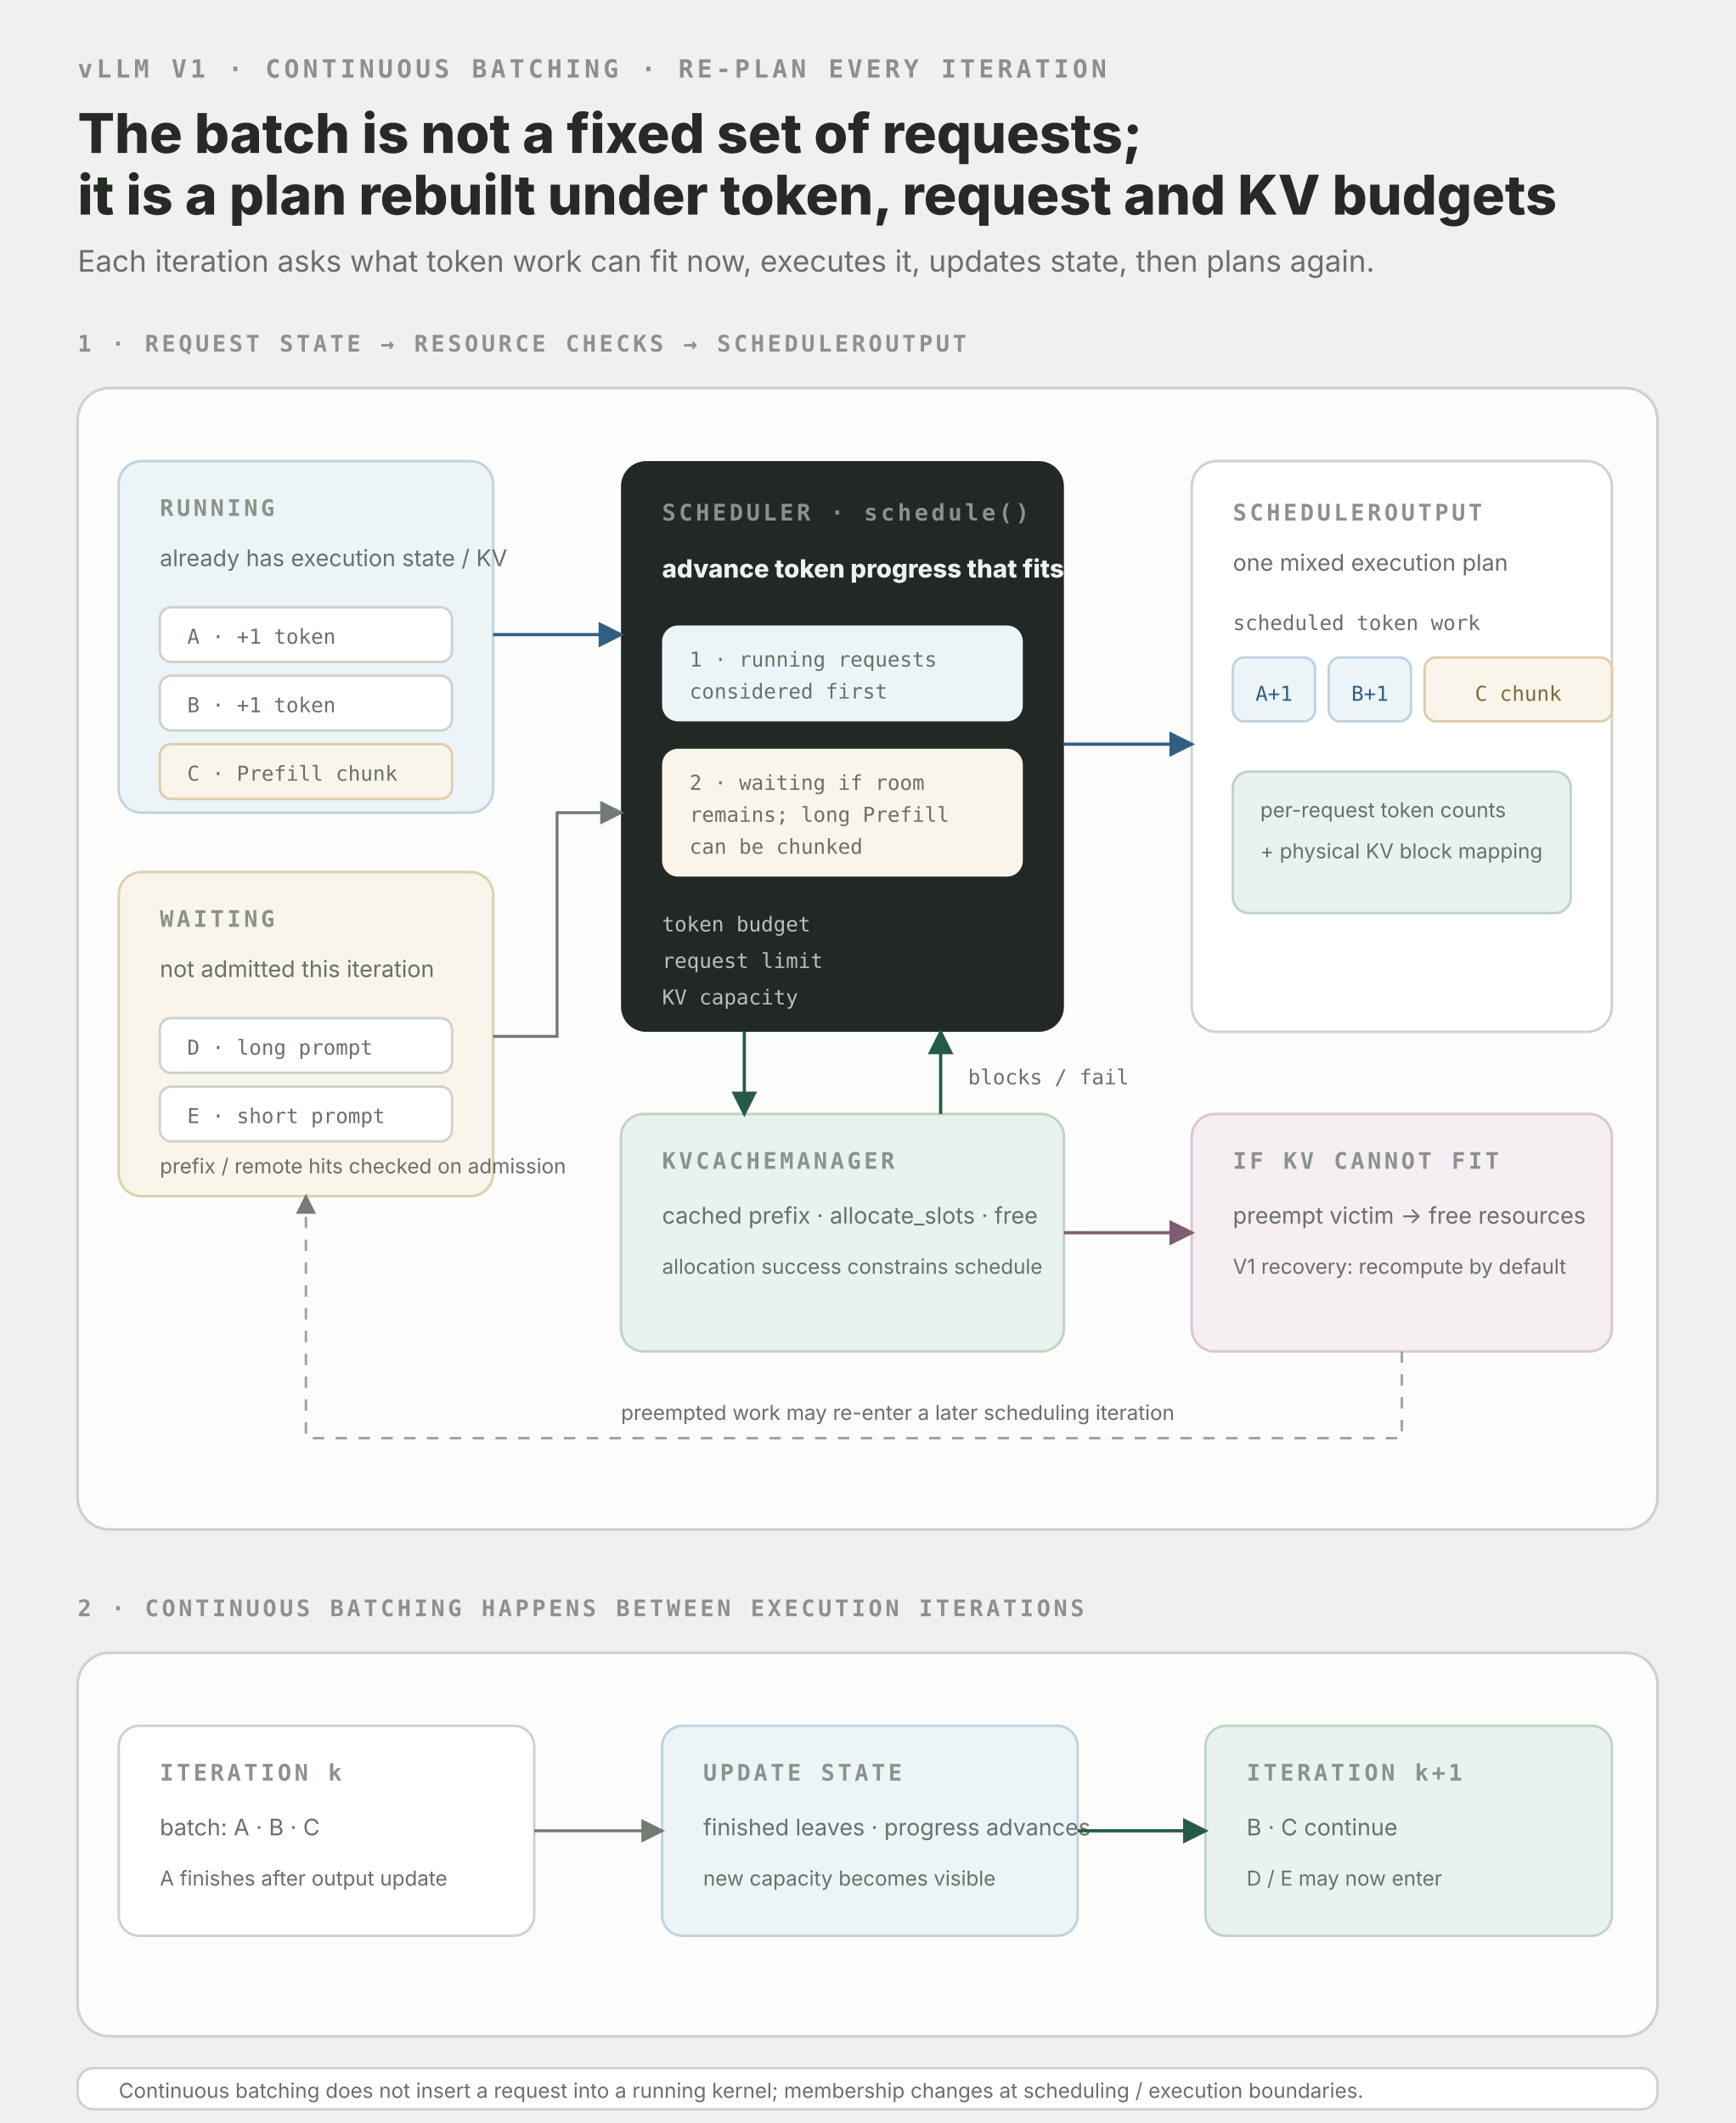
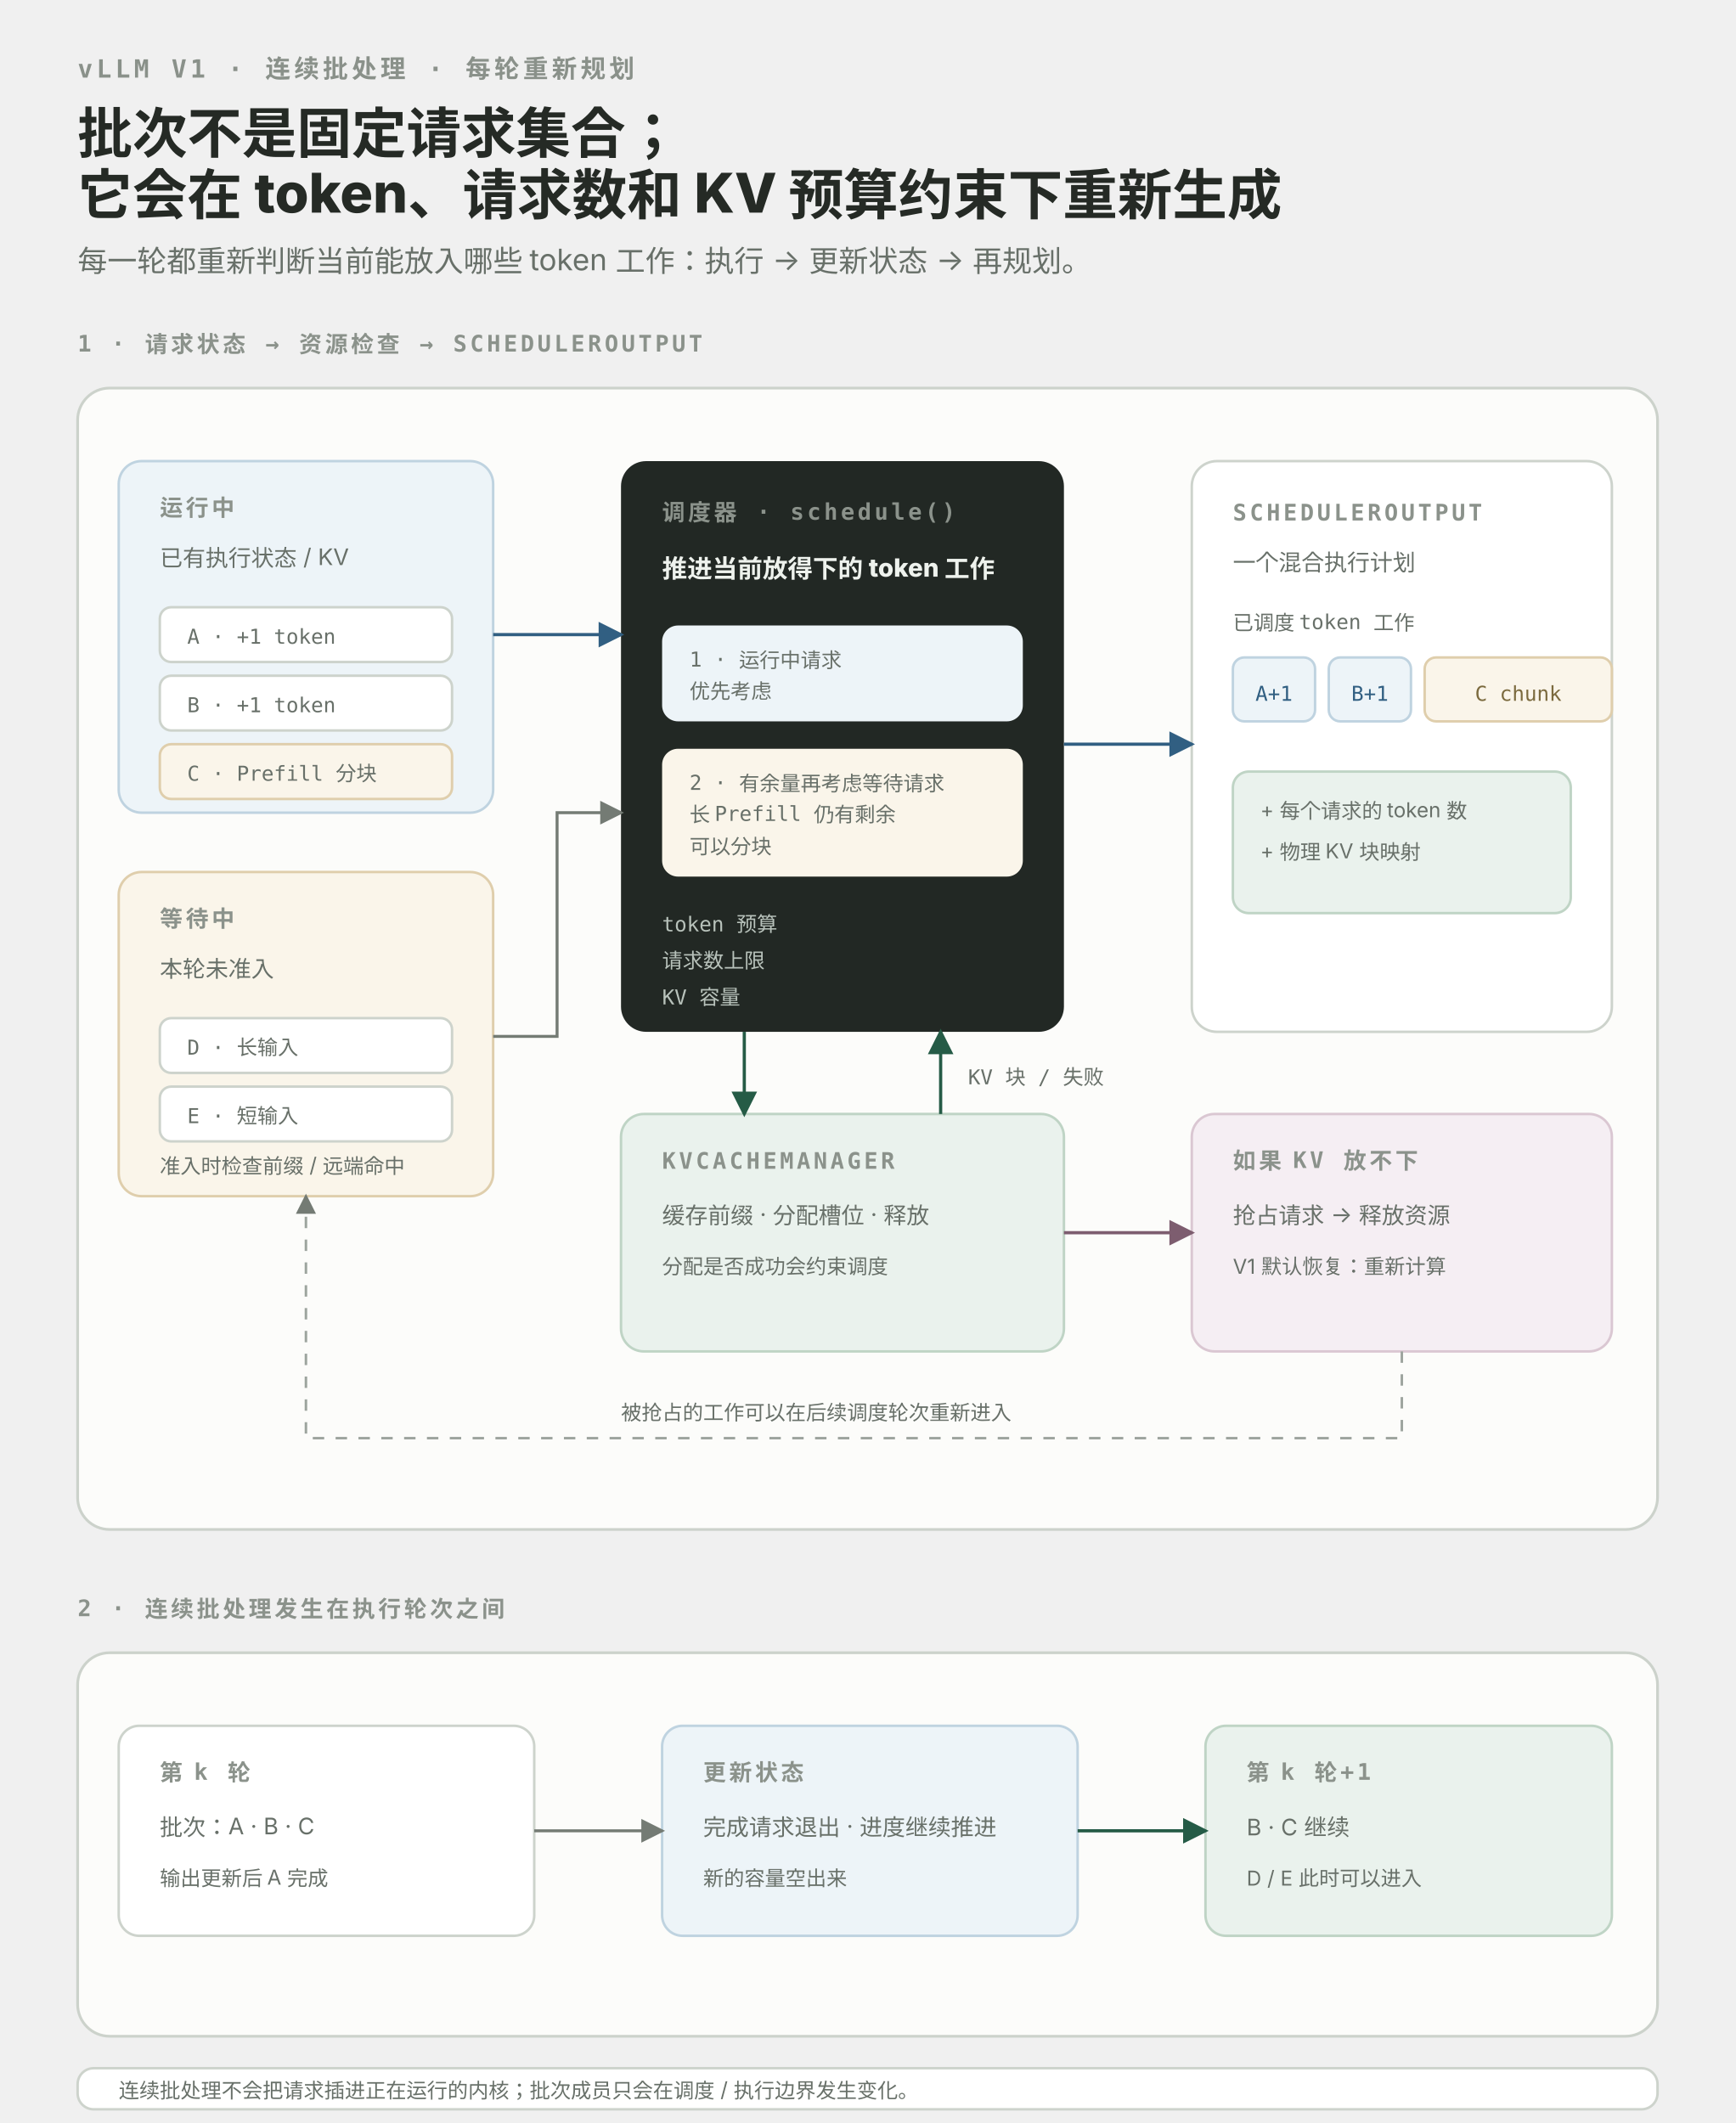
<svg xmlns="http://www.w3.org/2000/svg" viewBox="0 0 760 930" role="img" aria-labelledby="title desc">
  <defs>
    <marker id="a" markerWidth="8" markerHeight="8" refX="7" refY="4" orient="auto">
      <path d="M0 0 L8 4 L0 8Z" fill="#747b74" />
    </marker>
    <marker id="ab" markerWidth="8" markerHeight="8" refX="7" refY="4" orient="auto">
      <path d="M0 0 L8 4 L0 8Z" fill="#315f82" />
    </marker>
    <marker id="ag" markerWidth="8" markerHeight="8" refX="7" refY="4" orient="auto">
      <path d="M0 0 L8 4 L0 8Z" fill="#255b46" />
    </marker>
    <marker id="ap" markerWidth="8" markerHeight="8" refX="7" refY="4" orient="auto">
      <path d="M0 0 L8 4 L0 8Z" fill="#7d5d6f" />
    </marker>
    <style>
 .sans{font-family:-apple-system,BlinkMacSystemFont,"Segoe UI",sans-serif}.mono{font-family:ui-monospace,SFMono-Regular,Menlo,Consolas,monospace}
 .ey{font-size:11px;font-weight:700;letter-spacing:1.6px;fill:#8a918a}.ttl{font-size:24px;font-weight:760;fill:#252a25}.subt{font-size:13px;fill:#687069}.sec{font-size:10px;font-weight:700;letter-spacing:1.35px;fill:#8b928b}.label{font-size:11px;font-weight:760;fill:#343c35}.small{font-size:10px;fill:#687069}.tiny{font-size:9px;fill:#687069}.panel{fill:#fcfcfa;stroke:#ccd2cb;stroke-width:1.2}.box{fill:#fff;stroke:#cdd3cc;stroke-width:1.1}.blue{fill:#edf4f8;stroke:#bfd3e0;stroke-width:1.1}.green{fill:#eaf2ed;stroke:#bfd4c5;stroke-width:1.1}.gold{fill:#faf5ea;stroke:#dfceac;stroke-width:1.1}.purple{fill:#f5eef3;stroke:#dac7d2;stroke-width:1.1}.dark{fill:#222824}.line{fill:none;stroke:#747b74;stroke-width:1.3}.bline{fill:none;stroke:#315f82;stroke-width:1.4}.gline{fill:none;stroke:#255b46;stroke-width:1.4}.pline{fill:none;stroke:#7d5d6f;stroke-width:1.4}.dash{fill:none;stroke:#9da49e;stroke-dasharray:5 5;stroke-width:1.1}
 </style>
  </defs>
-   <text class="mono ey" x="34" y="34">vLLM V1 · CONTINUOUS BATCHING · RE-PLAN EVERY ITERATION</text>
-   <text class="sans ttl" x="34" y="67">The batch is not a fixed set of requests;</text>
-   <text class="sans ttl" x="34" y="94">it is a plan rebuilt under token, request and KV budgets</text>
-   <text class="sans subt" x="34" y="119">Each iteration asks what token work can fit now, executes it, updates state, then plans again.</text>
-   <text class="mono sec" x="34" y="154">1 · REQUEST STATE → RESOURCE CHECKS → SCHEDULEROUTPUT</text>
+   <text class="mono ey" x="34" y="34">vLLM V1 · 连续批处理 · 每轮重新规划</text>
+   <text class="sans ttl" x="34" y="67">批次不是固定请求集合；</text>
+   <text class="sans ttl" x="34" y="94">它会在 token、请求数和 KV 预算约束下重新生成</text>
+   <text class="sans subt" x="34" y="119">每一轮都重新判断当前能放入哪些 token 工作：执行 → 更新状态 → 再规划。</text>
+   <text class="mono sec" x="34" y="154">1 · 请求状态 → 资源检查 → SCHEDULEROUTPUT</text>
  <rect class="panel" x="34" y="170" width="692" height="500" rx="14" />
  <rect class="blue" x="52" y="202" width="164" height="154" rx="10" />
-   <text class="mono sec" x="70" y="226" fill="#315f82">RUNNING</text>
-   <text class="sans small" x="70" y="248">already has execution state / KV</text>
+   <text class="mono sec" x="70" y="226" fill="#315f82">运行中</text>
+   <text class="sans small" x="70" y="248">已有执行状态 / KV</text>
  <rect class="box" x="70" y="266" width="128" height="24" rx="5" />
  <text class="mono tiny" x="82" y="282">A · +1 token</text>
  <rect class="box" x="70" y="296" width="128" height="24" rx="5" />
  <text class="mono tiny" x="82" y="312">B · +1 token</text>
  <rect class="gold" x="70" y="326" width="128" height="24" rx="5" />
-   <text class="mono tiny" x="82" y="342" fill="#7b6a3e">C · Prefill chunk</text>
+   <text class="mono tiny" x="82" y="342" fill="#7b6a3e">C · Prefill 分块</text>
  <rect class="gold" x="52" y="382" width="164" height="142" rx="10" />
-   <text class="mono sec" x="70" y="406" fill="#7b6a3e">WAITING</text>
-   <text class="sans small" x="70" y="428">not admitted this iteration</text>
+   <text class="mono sec" x="70" y="406" fill="#7b6a3e">等待中</text>
+   <text class="sans small" x="70" y="428">本轮未准入</text>
  <rect class="box" x="70" y="446" width="128" height="24" rx="5" />
-   <text class="mono tiny" x="82" y="462">D · long prompt</text>
+   <text class="mono tiny" x="82" y="462">D · 长输入</text>
  <rect class="box" x="70" y="476" width="128" height="24" rx="5" />
-   <text class="mono tiny" x="82" y="492">E · short prompt</text>
-   <text class="sans tiny" x="70" y="514">prefix / remote hits checked on admission</text>
+   <text class="mono tiny" x="82" y="492">E · 短输入</text>
+   <text class="sans tiny" x="70" y="514">准入时检查前缀 / 远端命中</text>
  <rect class="dark" x="272" y="202" width="194" height="250" rx="11" />
-   <text class="mono sec" x="290" y="228" fill="#b8c2bb">SCHEDULER · schedule()</text>
-   <text class="sans label" x="290" y="253" style="fill:#eef2ed">advance token progress that fits</text>
+   <text class="mono sec" x="290" y="228" fill="#b8c2bb">调度器 · schedule()</text>
+   <text class="sans label" x="290" y="253" style="fill:#eef2ed">推进当前放得下的 token 工作</text>
  <rect x="290" y="274" width="158" height="42" rx="7" fill="#edf4f8" />
-   <text class="mono tiny" x="302" y="292" fill="#315f82">1 · running requests</text>
-   <text class="mono tiny" x="302" y="306" fill="#315f82">considered first</text>
+   <text class="mono tiny" x="302" y="292" fill="#315f82">1 · 运行中请求</text>
+   <text class="mono tiny" x="302" y="306" fill="#315f82">优先考虑</text>
  <rect x="290" y="328" width="158" height="56" rx="7" fill="#faf5ea" />
-   <text class="mono tiny" x="302" y="346" fill="#7b6a3e">2 · waiting if room</text>
-   <text class="mono tiny" x="302" y="360" fill="#7b6a3e">remains; long Prefill</text>
-   <text class="mono tiny" x="302" y="374" fill="#7b6a3e">can be chunked</text>
-   <text class="mono tiny" x="290" y="408" style="fill:#b8c2bb">token budget</text>
-   <text class="mono tiny" x="290" y="424" style="fill:#b8c2bb">request limit</text>
-   <text class="mono tiny" x="290" y="440" style="fill:#b8c2bb">KV capacity</text>
+   <text class="mono tiny" x="302" y="346" fill="#7b6a3e">2 · 有余量再考虑等待请求</text>
+   <text class="mono tiny" x="302" y="360" fill="#7b6a3e">长 Prefill 仍有剩余</text>
+   <text class="mono tiny" x="302" y="374" fill="#7b6a3e">可以分块</text>
+   <text class="mono tiny" x="290" y="408" style="fill:#b8c2bb">token 预算</text>
+   <text class="mono tiny" x="290" y="424" style="fill:#b8c2bb">请求数上限</text>
+   <text class="mono tiny" x="290" y="440" style="fill:#b8c2bb">KV 容量</text>
  <path class="bline" d="M216 278 H272" marker-end="url(#ab)" />
  <path class="line" d="M216 454 H244 V356 H272" marker-end="url(#a)" />
  <rect class="green" x="272" y="488" width="194" height="104" rx="10" />
  <text class="mono sec" x="290" y="512" fill="#255b46">KVCACHEMANAGER</text>
-   <text class="sans small" x="290" y="536">cached prefix · allocate_slots · free</text>
-   <text class="sans tiny" x="290" y="558">allocation success constrains schedule</text>
+   <text class="sans small" x="290" y="536">缓存前缀 · 分配槽位 · 释放</text>
+   <text class="sans tiny" x="290" y="558">分配是否成功会约束调度</text>
  <path class="gline" d="M326 452 V488" marker-end="url(#ag)" />
  <path class="gline" d="M412 488 V452" marker-end="url(#ag)" />
-   <text class="mono tiny" x="424" y="475" fill="#255b46">blocks / fail</text>
+   <text class="mono tiny" x="424" y="475" fill="#255b46">KV 块 / 失败</text>
  <rect class="box" x="522" y="202" width="184" height="250" rx="11" />
  <text class="mono sec" x="540" y="228">SCHEDULEROUTPUT</text>
-   <text class="sans small" x="540" y="250">one mixed execution plan</text>
-   <text class="mono tiny" x="540" y="276">scheduled token work</text>
+   <text class="sans small" x="540" y="250">一个混合执行计划</text>
+   <text class="mono tiny" x="540" y="276">已调度 token 工作</text>
  <g transform="translate(540 288)" class="mono tiny">
    <rect class="blue" width="36" height="28" rx="5" />
    <text x="18" y="19" text-anchor="middle" fill="#315f82">A+1</text>
    <rect class="blue" x="42" width="36" height="28" rx="5" />
    <text x="60" y="19" text-anchor="middle" fill="#315f82">B+1</text>
    <rect class="gold" x="84" width="82" height="28" rx="5" />
    <text x="125" y="19" text-anchor="middle" fill="#7b6a3e">C chunk</text>
  </g>
  <rect class="green" x="540" y="338" width="148" height="62" rx="7" />
-   <text class="sans tiny" x="552" y="358" fill="#255b46">per-request token counts</text>
-   <text class="sans tiny" x="552" y="376" fill="#255b46">+ physical KV block mapping</text>
+   <text class="sans tiny" x="552" y="358" fill="#255b46">+ 每个请求的 token 数</text>
+   <text class="sans tiny" x="552" y="376" fill="#255b46">+ 物理 KV 块映射</text>
  <path class="bline" d="M466 326 H522" marker-end="url(#ab)" />
  <rect class="purple" x="522" y="488" width="184" height="104" rx="10" />
-   <text class="mono sec" x="540" y="512" fill="#7d5d6f">IF KV CANNOT FIT</text>
-   <text class="sans small" x="540" y="536">preempt victim → free resources</text>
-   <text class="sans tiny" x="540" y="558">V1 recovery: recompute by default</text>
+   <text class="mono sec" x="540" y="512" fill="#7d5d6f">如果 KV 放不下</text>
+   <text class="sans small" x="540" y="536">抢占请求 → 释放资源</text>
+   <text class="sans tiny" x="540" y="558">V1 默认恢复：重新计算</text>
  <path class="pline" d="M466 540 H522" marker-end="url(#ap)" />
  <path class="dash" d="M614 592 V630 H134 V524" marker-end="url(#a)" />
-   <text class="sans tiny" x="272" y="622">preempted work may re-enter a later scheduling iteration</text>
-   <text class="mono sec" x="34" y="708">2 · CONTINUOUS BATCHING HAPPENS BETWEEN EXECUTION ITERATIONS</text>
+   <text class="sans tiny" x="272" y="622">被抢占的工作可以在后续调度轮次重新进入</text>
+   <text class="mono sec" x="34" y="708">2 · 连续批处理发生在执行轮次之间</text>
  <rect class="panel" x="34" y="724" width="692" height="168" rx="14" />
  <rect class="box" x="52" y="756" width="182" height="92" rx="9" />
-   <text class="mono sec" x="70" y="780">ITERATION k</text>
-   <text class="sans small" x="70" y="804">batch: A · B · C</text>
-   <text class="sans tiny" x="70" y="826">A finishes after output update</text>
+   <text class="mono sec" x="70" y="780">第 k 轮</text>
+   <text class="sans small" x="70" y="804">批次：A · B · C</text>
+   <text class="sans tiny" x="70" y="826">输出更新后 A 完成</text>
  <rect class="blue" x="290" y="756" width="182" height="92" rx="9" />
-   <text class="mono sec" x="308" y="780" fill="#315f82">UPDATE STATE</text>
-   <text class="sans small" x="308" y="804">finished leaves · progress advances</text>
-   <text class="sans tiny" x="308" y="826">new capacity becomes visible</text>
+   <text class="mono sec" x="308" y="780" fill="#315f82">更新状态</text>
+   <text class="sans small" x="308" y="804">完成请求退出 · 进度继续推进</text>
+   <text class="sans tiny" x="308" y="826">新的容量空出来</text>
  <rect class="green" x="528" y="756" width="178" height="92" rx="9" />
-   <text class="mono sec" x="546" y="780" fill="#255b46">ITERATION k+1</text>
-   <text class="sans small" x="546" y="804">B · C continue</text>
-   <text class="sans tiny" x="546" y="826">D / E may now enter</text>
+   <text class="mono sec" x="546" y="780" fill="#255b46">第 k 轮+1</text>
+   <text class="sans small" x="546" y="804">B · C 继续</text>
+   <text class="sans tiny" x="546" y="826">D / E 此时可以进入</text>
  <path class="line" d="M234 802 H290" marker-end="url(#a)" />
  <path class="gline" d="M472 802 H528" marker-end="url(#ag)" />
  <rect class="box" x="34" y="906" width="692" height="18" rx="7" />
-   <text class="sans tiny" x="52" y="919">Continuous batching does not insert a request into a running kernel; membership changes at scheduling / execution boundaries.</text>
+   <text class="sans tiny" x="52" y="919">连续批处理不会把请求插进正在运行的内核；批次成员只会在调度 / 执行边界发生变化。</text>
</svg>
